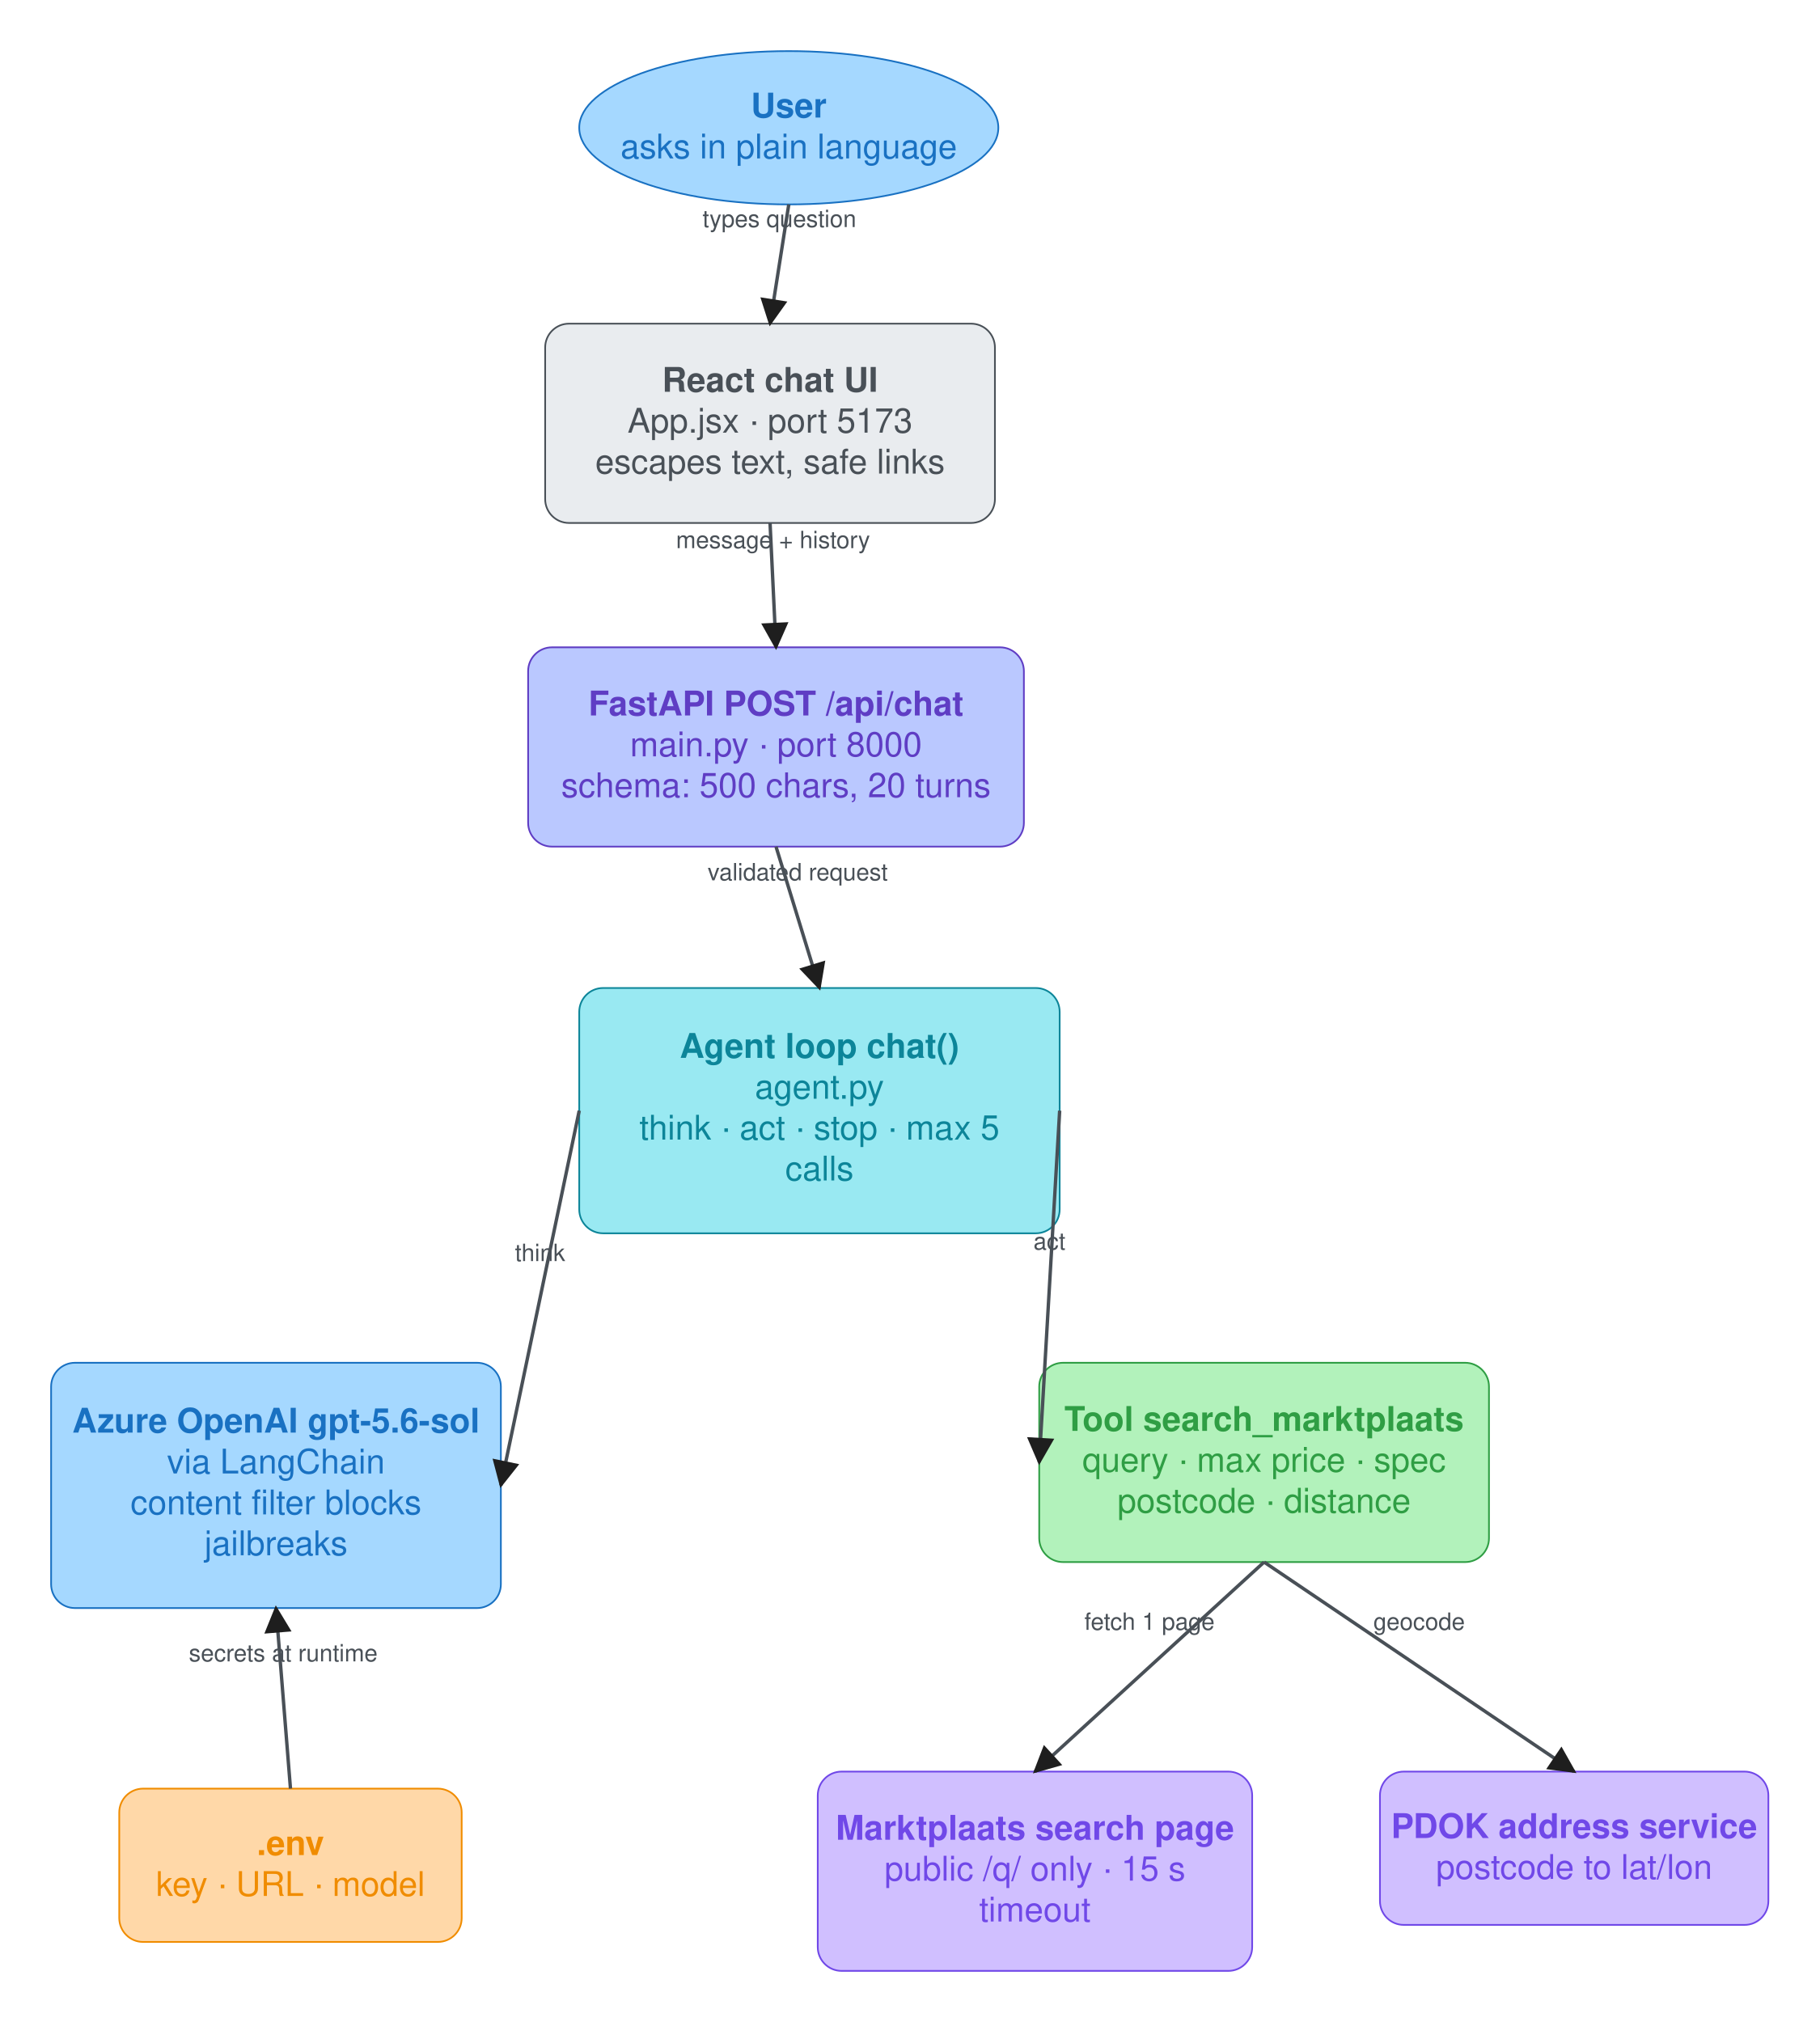
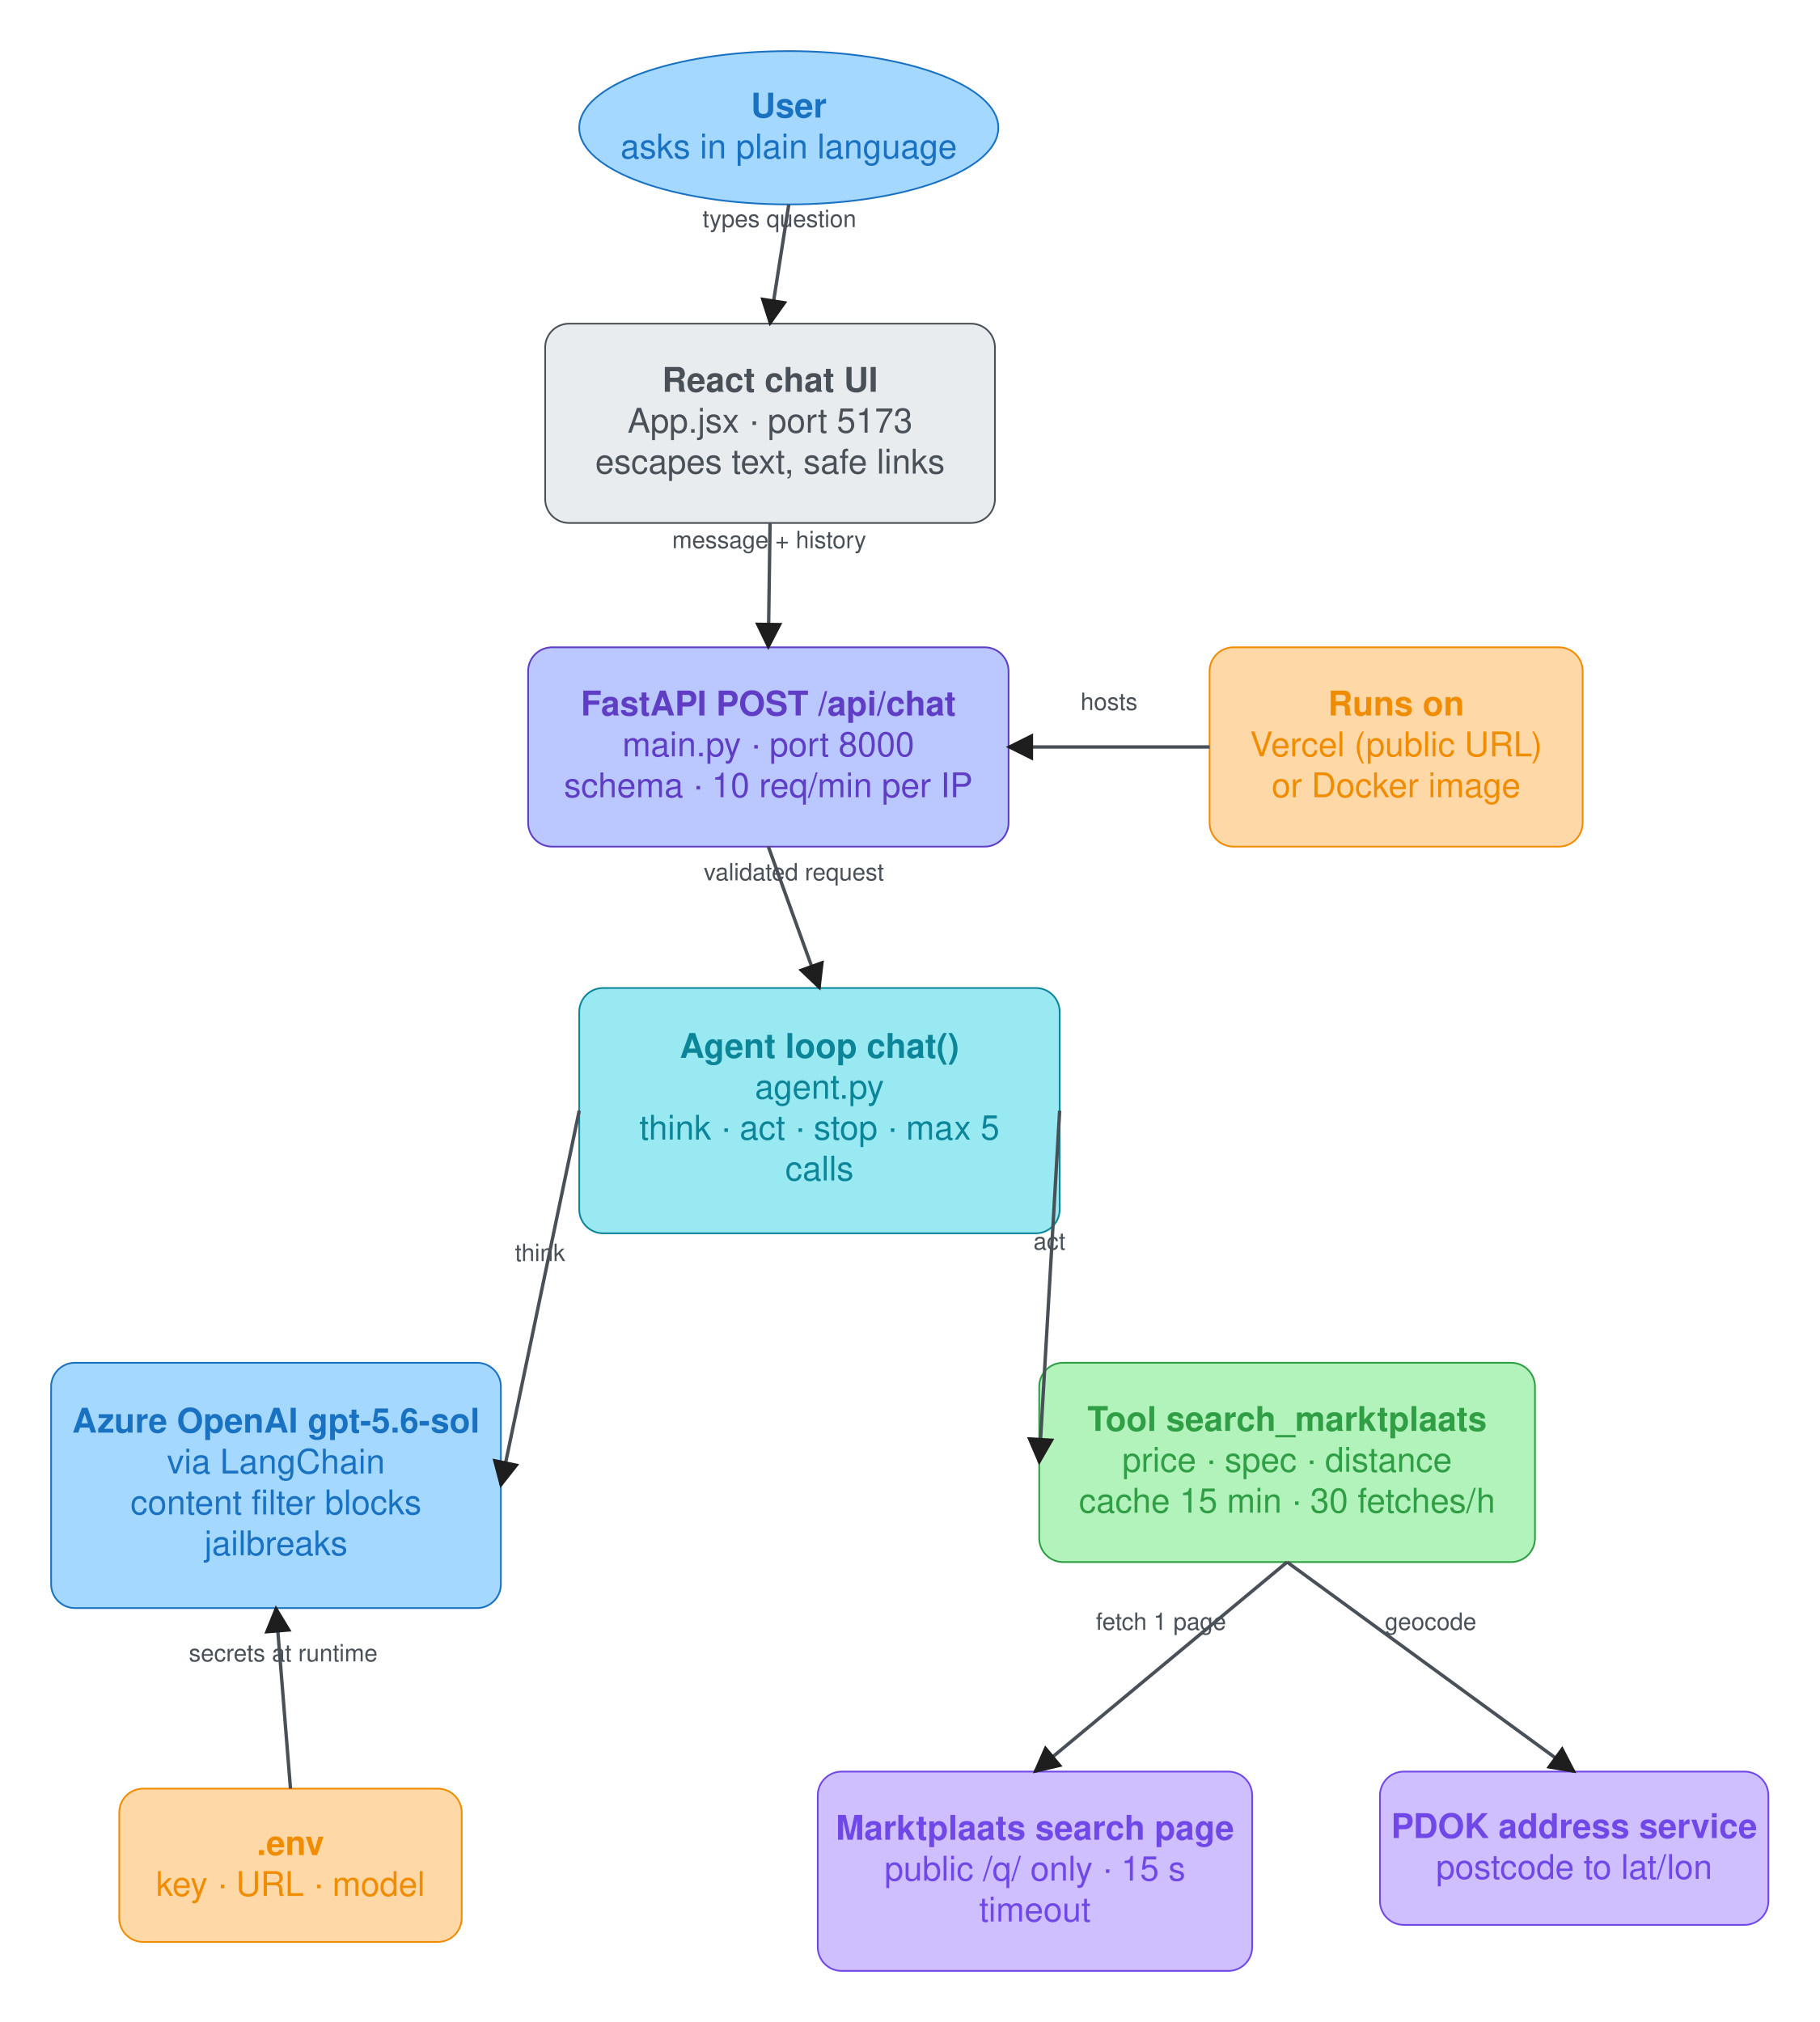
<svg xmlns="http://www.w3.org/2000/svg" viewBox="-10.0 60.0 1068.0 1187.0" font-family="Helvetica, Arial, sans-serif">
  <defs>
    <marker id="head" viewBox="0 0 10 10" refX="9" refY="5" markerWidth="8" markerHeight="8" orient="auto-start-reverse">
      <path d="M0,0 L10,5 L0,10 z" fill="#1e1e1e" />
    </marker>
  </defs>
  <ellipse cx="453.0" cy="135.0" rx="123.0" ry="45.0" fill="#a5d8ff" stroke="#1971c2" stroke-width="1" />
  <rect x="310.0" y="250.0" width="264.0" height="117.0" rx="14" fill="#e9ecef" stroke="#495057" stroke-width="1" />
-   <rect x="300.0" y="440.0" width="291.0" height="117.0" rx="14" fill="#bac8ff" stroke="#5f3dc4" stroke-width="1" />
+   <rect x="300.0" y="440.0" width="282.0" height="117.0" rx="14" fill="#bac8ff" stroke="#5f3dc4" stroke-width="1" />
  <rect x="330.0" y="640.0" width="282.0" height="144.0" rx="14" fill="#99e9f2" stroke="#0c8599" stroke-width="1" />
  <rect x="20.0" y="860.0" width="264.0" height="144.0" rx="14" fill="#a5d8ff" stroke="#1971c2" stroke-width="1" />
  <rect x="60.0" y="1110.0" width="201.0" height="90.0" rx="14" fill="#ffd8a8" stroke="#f08c00" stroke-width="1" />
-   <rect x="600.0" y="860.0" width="264.0" height="117.0" rx="14" fill="#b2f2bb" stroke="#2f9e44" stroke-width="1" />
+   <rect x="600.0" y="860.0" width="291.0" height="117.0" rx="14" fill="#b2f2bb" stroke="#2f9e44" stroke-width="1" />
  <rect x="470.0" y="1100.0" width="255.0" height="117.0" rx="14" fill="#d0bfff" stroke="#7048e8" stroke-width="1" />
  <rect x="800.0" y="1100.0" width="228.0" height="90.0" rx="14" fill="#d0bfff" stroke="#7048e8" stroke-width="1" />
+   <rect x="700.0" y="440.0" width="219.0" height="117.0" rx="14" fill="#ffd8a8" stroke="#f08c00" stroke-width="1" />
  <polyline points="453.0,180.0 442.0,250.0" fill="none" stroke="#495057" stroke-width="2" marker-end="url(#head)" />
-   <polyline points="442.0,367.0 445.5,440.0" fill="none" stroke="#495057" stroke-width="2" marker-end="url(#head)" />
-   <polyline points="445.5,557.0 471.0,640.0" fill="none" stroke="#495057" stroke-width="2" marker-end="url(#head)" />
+   <polyline points="442.0,367.0 441.0,440.0" fill="none" stroke="#495057" stroke-width="2" marker-end="url(#head)" />
+   <polyline points="441.0,557.0 471.0,640.0" fill="none" stroke="#495057" stroke-width="2" marker-end="url(#head)" />
  <polyline points="330.0,712.0 284.0,932.0" fill="none" stroke="#495057" stroke-width="2" marker-end="url(#head)" />
  <polyline points="160.5,1110.0 152.0,1004.0" fill="none" stroke="#495057" stroke-width="2" marker-end="url(#head)" />
  <polyline points="612.0,712.0 600.0,918.5" fill="none" stroke="#495057" stroke-width="2" marker-end="url(#head)" />
-   <polyline points="732.0,977.0 597.5,1100.0" fill="none" stroke="#495057" stroke-width="2" marker-end="url(#head)" />
-   <polyline points="732.0,977.0 914.0,1100.0" fill="none" stroke="#495057" stroke-width="2" marker-end="url(#head)" />
+   <polyline points="745.5,977.0 597.5,1100.0" fill="none" stroke="#495057" stroke-width="2" marker-end="url(#head)" />
+   <polyline points="745.5,977.0 914.0,1100.0" fill="none" stroke="#495057" stroke-width="2" marker-end="url(#head)" />
+   <polyline points="700.0,498.5 582.0,498.5" fill="none" stroke="#495057" stroke-width="2" marker-end="url(#head)" />
  <text x="453.0" y="129.0" font-size="20" text-anchor="middle" fill="#1971c2" font-weight="bold">User</text>
  <text x="453.0" y="153.0" font-size="20" text-anchor="middle" fill="#1971c2">asks in plain language</text>
  <text x="442.0" y="290.0" font-size="20" text-anchor="middle" fill="#495057" font-weight="bold">React chat UI</text>
  <text x="442.0" y="314.0" font-size="20" text-anchor="middle" fill="#495057">App.jsx · port 5173</text>
  <text x="442.0" y="338.0" font-size="20" text-anchor="middle" fill="#495057">escapes text, safe links</text>
-   <text x="445.5" y="480.0" font-size="20" text-anchor="middle" fill="#5f3dc4" font-weight="bold">FastAPI  POST /api/chat</text>
-   <text x="445.5" y="504.0" font-size="20" text-anchor="middle" fill="#5f3dc4">main.py · port 8000</text>
-   <text x="445.5" y="528.0" font-size="20" text-anchor="middle" fill="#5f3dc4">schema: 500 chars, 20 turns</text>
+   <text x="441.0" y="480.0" font-size="20" text-anchor="middle" fill="#5f3dc4" font-weight="bold">FastAPI  POST /api/chat</text>
+   <text x="441.0" y="504.0" font-size="20" text-anchor="middle" fill="#5f3dc4">main.py · port 8000</text>
+   <text x="441.0" y="528.0" font-size="20" text-anchor="middle" fill="#5f3dc4">schema · 10 req/min per IP</text>
  <text x="471.0" y="681.0" font-size="20" text-anchor="middle" fill="#0c8599" font-weight="bold">Agent loop  chat()</text>
  <text x="471.0" y="705.0" font-size="20" text-anchor="middle" fill="#0c8599">agent.py</text>
  <text x="471.0" y="729.0" font-size="20" text-anchor="middle" fill="#0c8599">think · act · stop · max 5</text>
  <text x="471.0" y="753.0" font-size="20" text-anchor="middle" fill="#0c8599">calls</text>
  <text x="152.0" y="901.0" font-size="20" text-anchor="middle" fill="#1971c2" font-weight="bold">Azure OpenAI gpt-5.6-sol</text>
  <text x="152.0" y="925.0" font-size="20" text-anchor="middle" fill="#1971c2">via LangChain</text>
  <text x="152.0" y="949.0" font-size="20" text-anchor="middle" fill="#1971c2">content filter blocks</text>
  <text x="152.0" y="973.0" font-size="20" text-anchor="middle" fill="#1971c2">jailbreaks</text>
  <text x="160.5" y="1149.0" font-size="20" text-anchor="middle" fill="#f08c00" font-weight="bold">.env</text>
  <text x="160.5" y="1173.0" font-size="20" text-anchor="middle" fill="#f08c00">key · URL · model</text>
-   <text x="732.0" y="900.0" font-size="20" text-anchor="middle" fill="#2f9e44" font-weight="bold">Tool  search_marktplaats</text>
-   <text x="732.0" y="924.0" font-size="20" text-anchor="middle" fill="#2f9e44">query · max price · spec</text>
-   <text x="732.0" y="948.0" font-size="20" text-anchor="middle" fill="#2f9e44">postcode · distance</text>
+   <text x="745.5" y="900.0" font-size="20" text-anchor="middle" fill="#2f9e44" font-weight="bold">Tool  search_marktplaats</text>
+   <text x="745.5" y="924.0" font-size="20" text-anchor="middle" fill="#2f9e44">price · spec · distance</text>
+   <text x="745.5" y="948.0" font-size="20" text-anchor="middle" fill="#2f9e44">cache 15 min · 30 fetches/h</text>
  <text x="597.5" y="1140.0" font-size="20" text-anchor="middle" fill="#7048e8" font-weight="bold">Marktplaats search page</text>
  <text x="597.5" y="1164.0" font-size="20" text-anchor="middle" fill="#7048e8">public /q/ only · 15 s</text>
  <text x="597.5" y="1188.0" font-size="20" text-anchor="middle" fill="#7048e8">timeout</text>
  <text x="914.0" y="1139.0" font-size="20" text-anchor="middle" fill="#7048e8" font-weight="bold">PDOK address service</text>
  <text x="914.0" y="1163.0" font-size="20" text-anchor="middle" fill="#7048e8">postcode to lat/lon</text>
+   <text x="809.5" y="480.0" font-size="20" text-anchor="middle" fill="#f08c00" font-weight="bold">Runs on</text>
+   <text x="809.5" y="504.0" font-size="20" text-anchor="middle" fill="#f08c00">Vercel (public URL)</text>
+   <text x="809.5" y="528.0" font-size="20" text-anchor="middle" fill="#f08c00">or Docker image</text>
  <text x="447.5" y="193.3" font-size="14" text-anchor="middle" fill="#495057">types question</text>
-   <text x="443.75" y="381.8" font-size="14" text-anchor="middle" fill="#495057">message + history</text>
-   <text x="458.25" y="576.8" font-size="14" text-anchor="middle" fill="#495057">validated request</text>
+   <text x="441.5" y="381.8" font-size="14" text-anchor="middle" fill="#495057">message + history</text>
+   <text x="456.0" y="576.8" font-size="14" text-anchor="middle" fill="#495057">validated request</text>
  <text x="307.0" y="800.3" font-size="14" text-anchor="middle" fill="#495057">think</text>
  <text x="156.25" y="1035.3" font-size="14" text-anchor="middle" fill="#495057">secrets at runtime</text>
  <text x="606.0" y="793.55" font-size="14" text-anchor="middle" fill="#495057">act</text>
-   <text x="664.75" y="1016.8" font-size="14" text-anchor="middle" fill="#495057">fetch 1 page</text>
-   <text x="823.0" y="1016.8" font-size="14" text-anchor="middle" fill="#495057">geocode</text>
+   <text x="671.5" y="1016.8" font-size="14" text-anchor="middle" fill="#495057">fetch 1 page</text>
+   <text x="829.75" y="1016.8" font-size="14" text-anchor="middle" fill="#495057">geocode</text>
+   <text x="641.0" y="476.8" font-size="14" text-anchor="middle" fill="#495057">hosts</text>
</svg>
